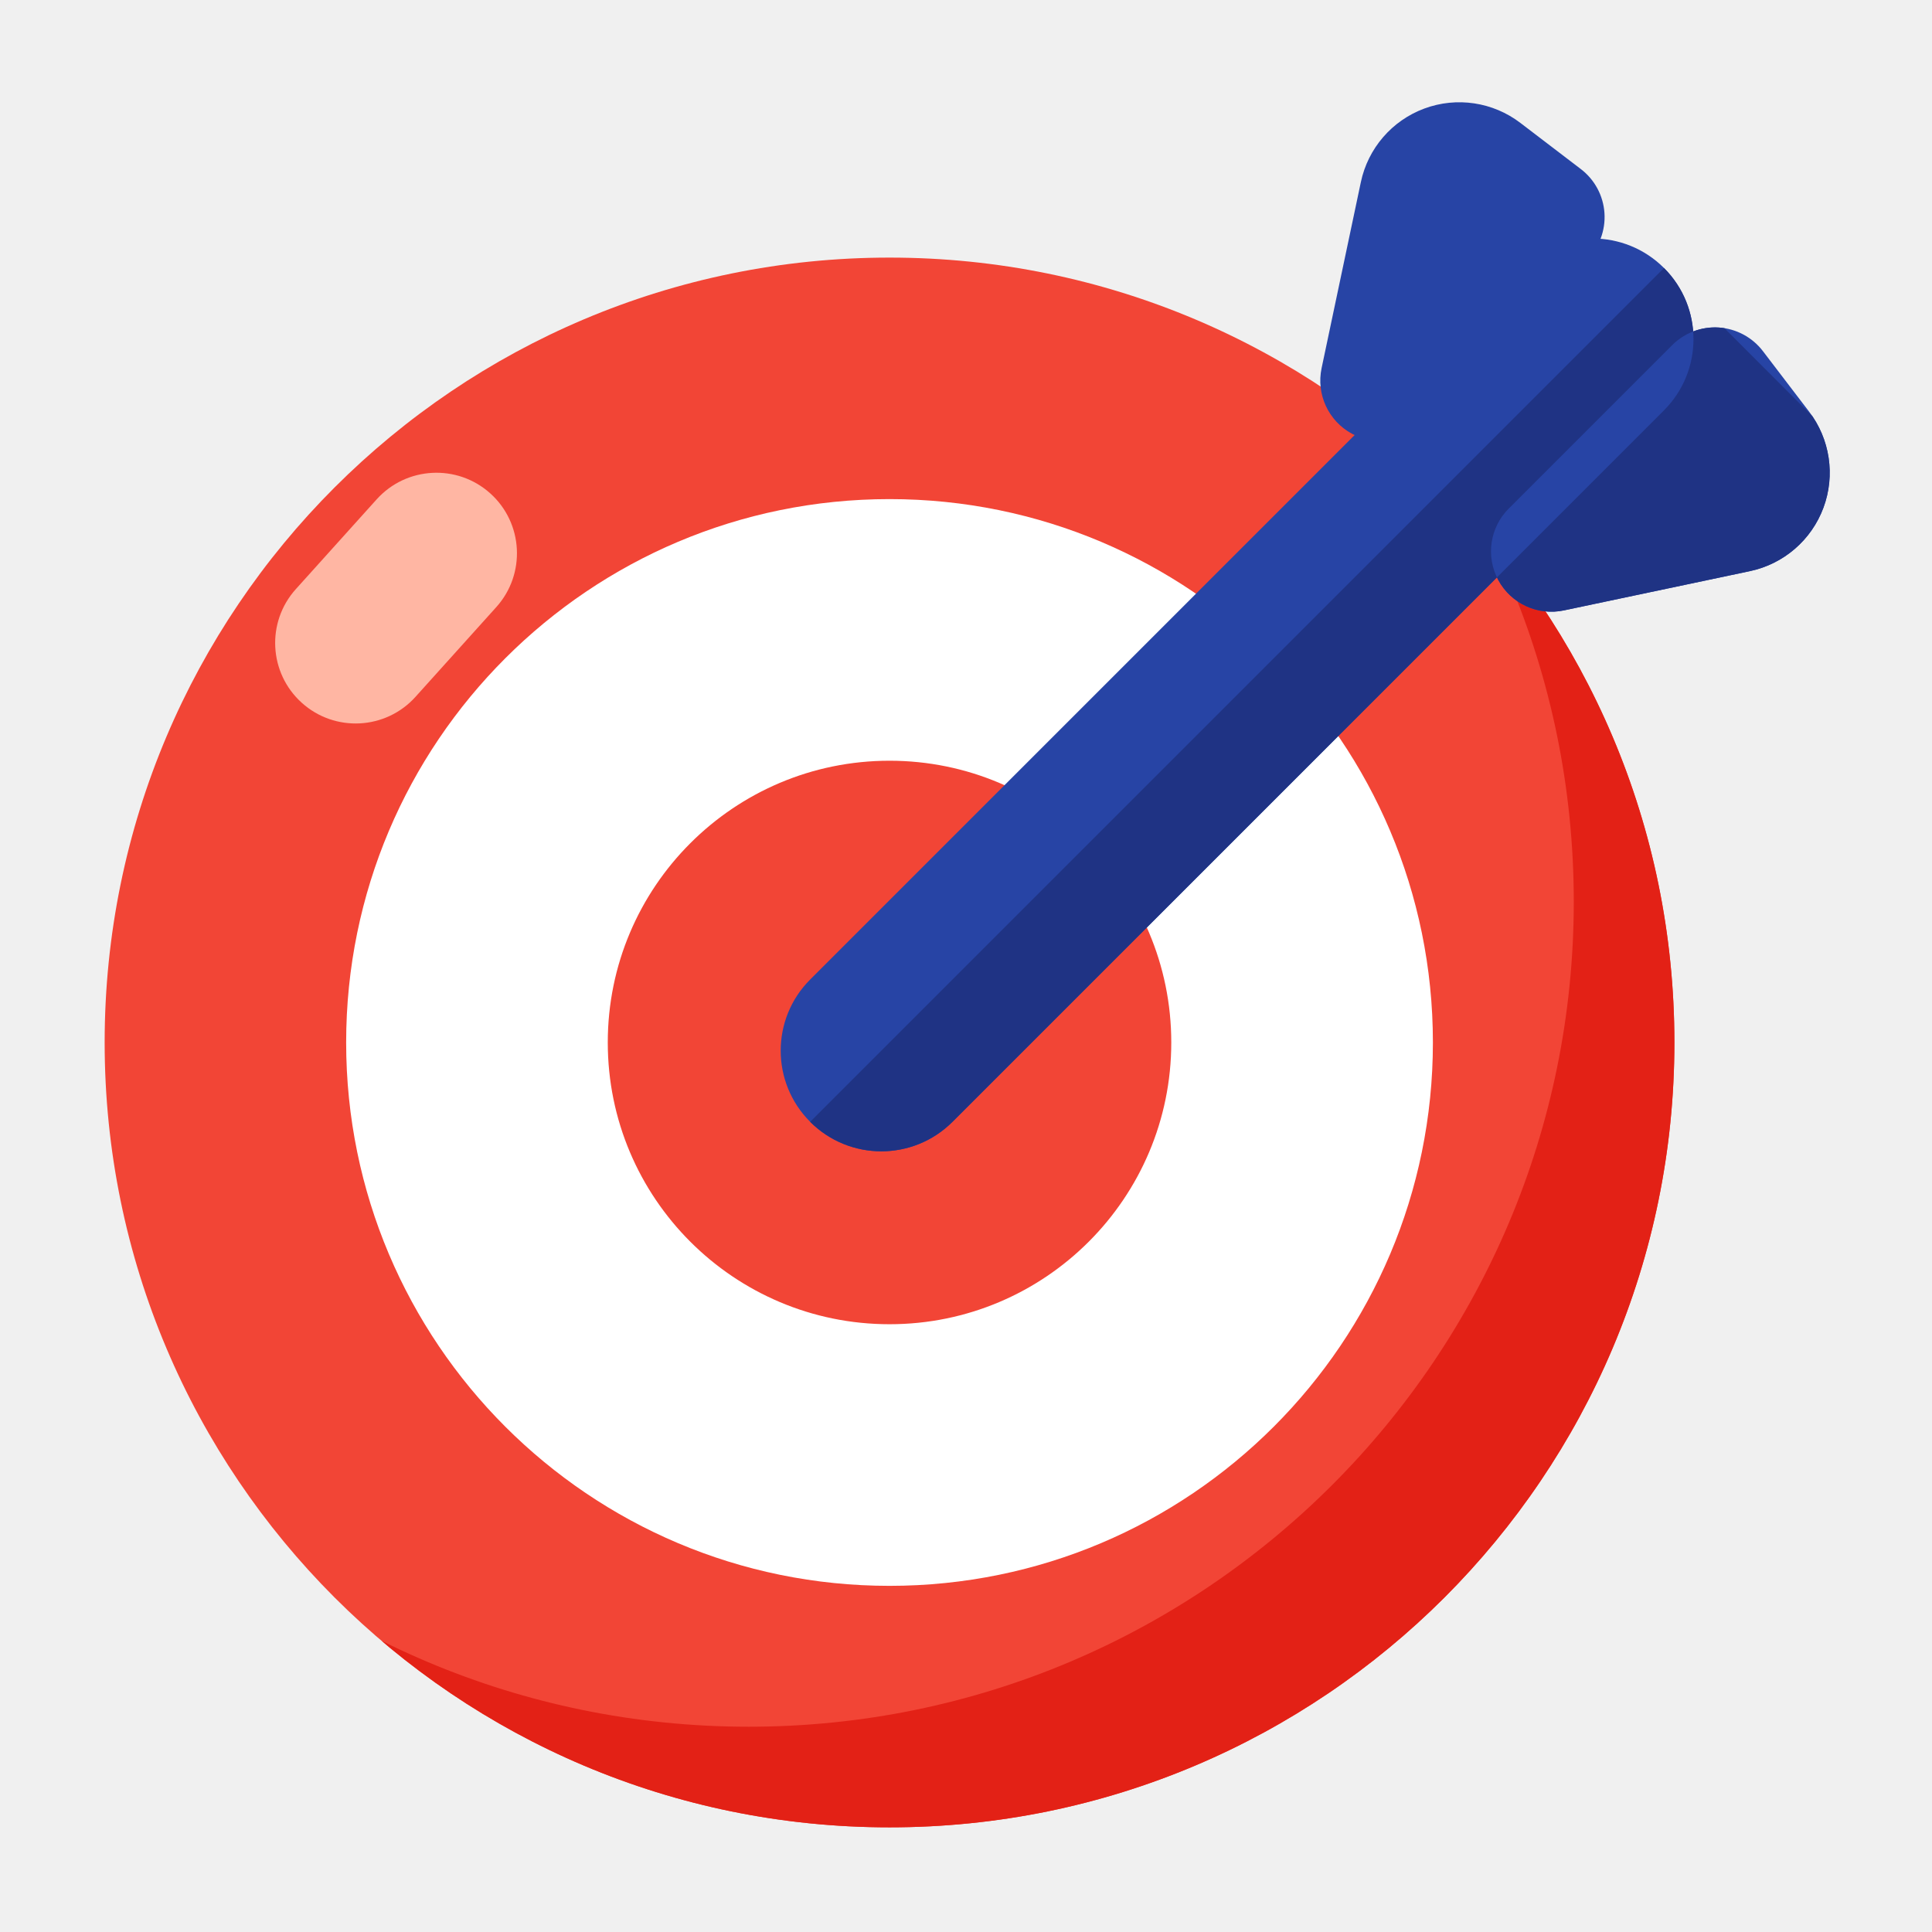
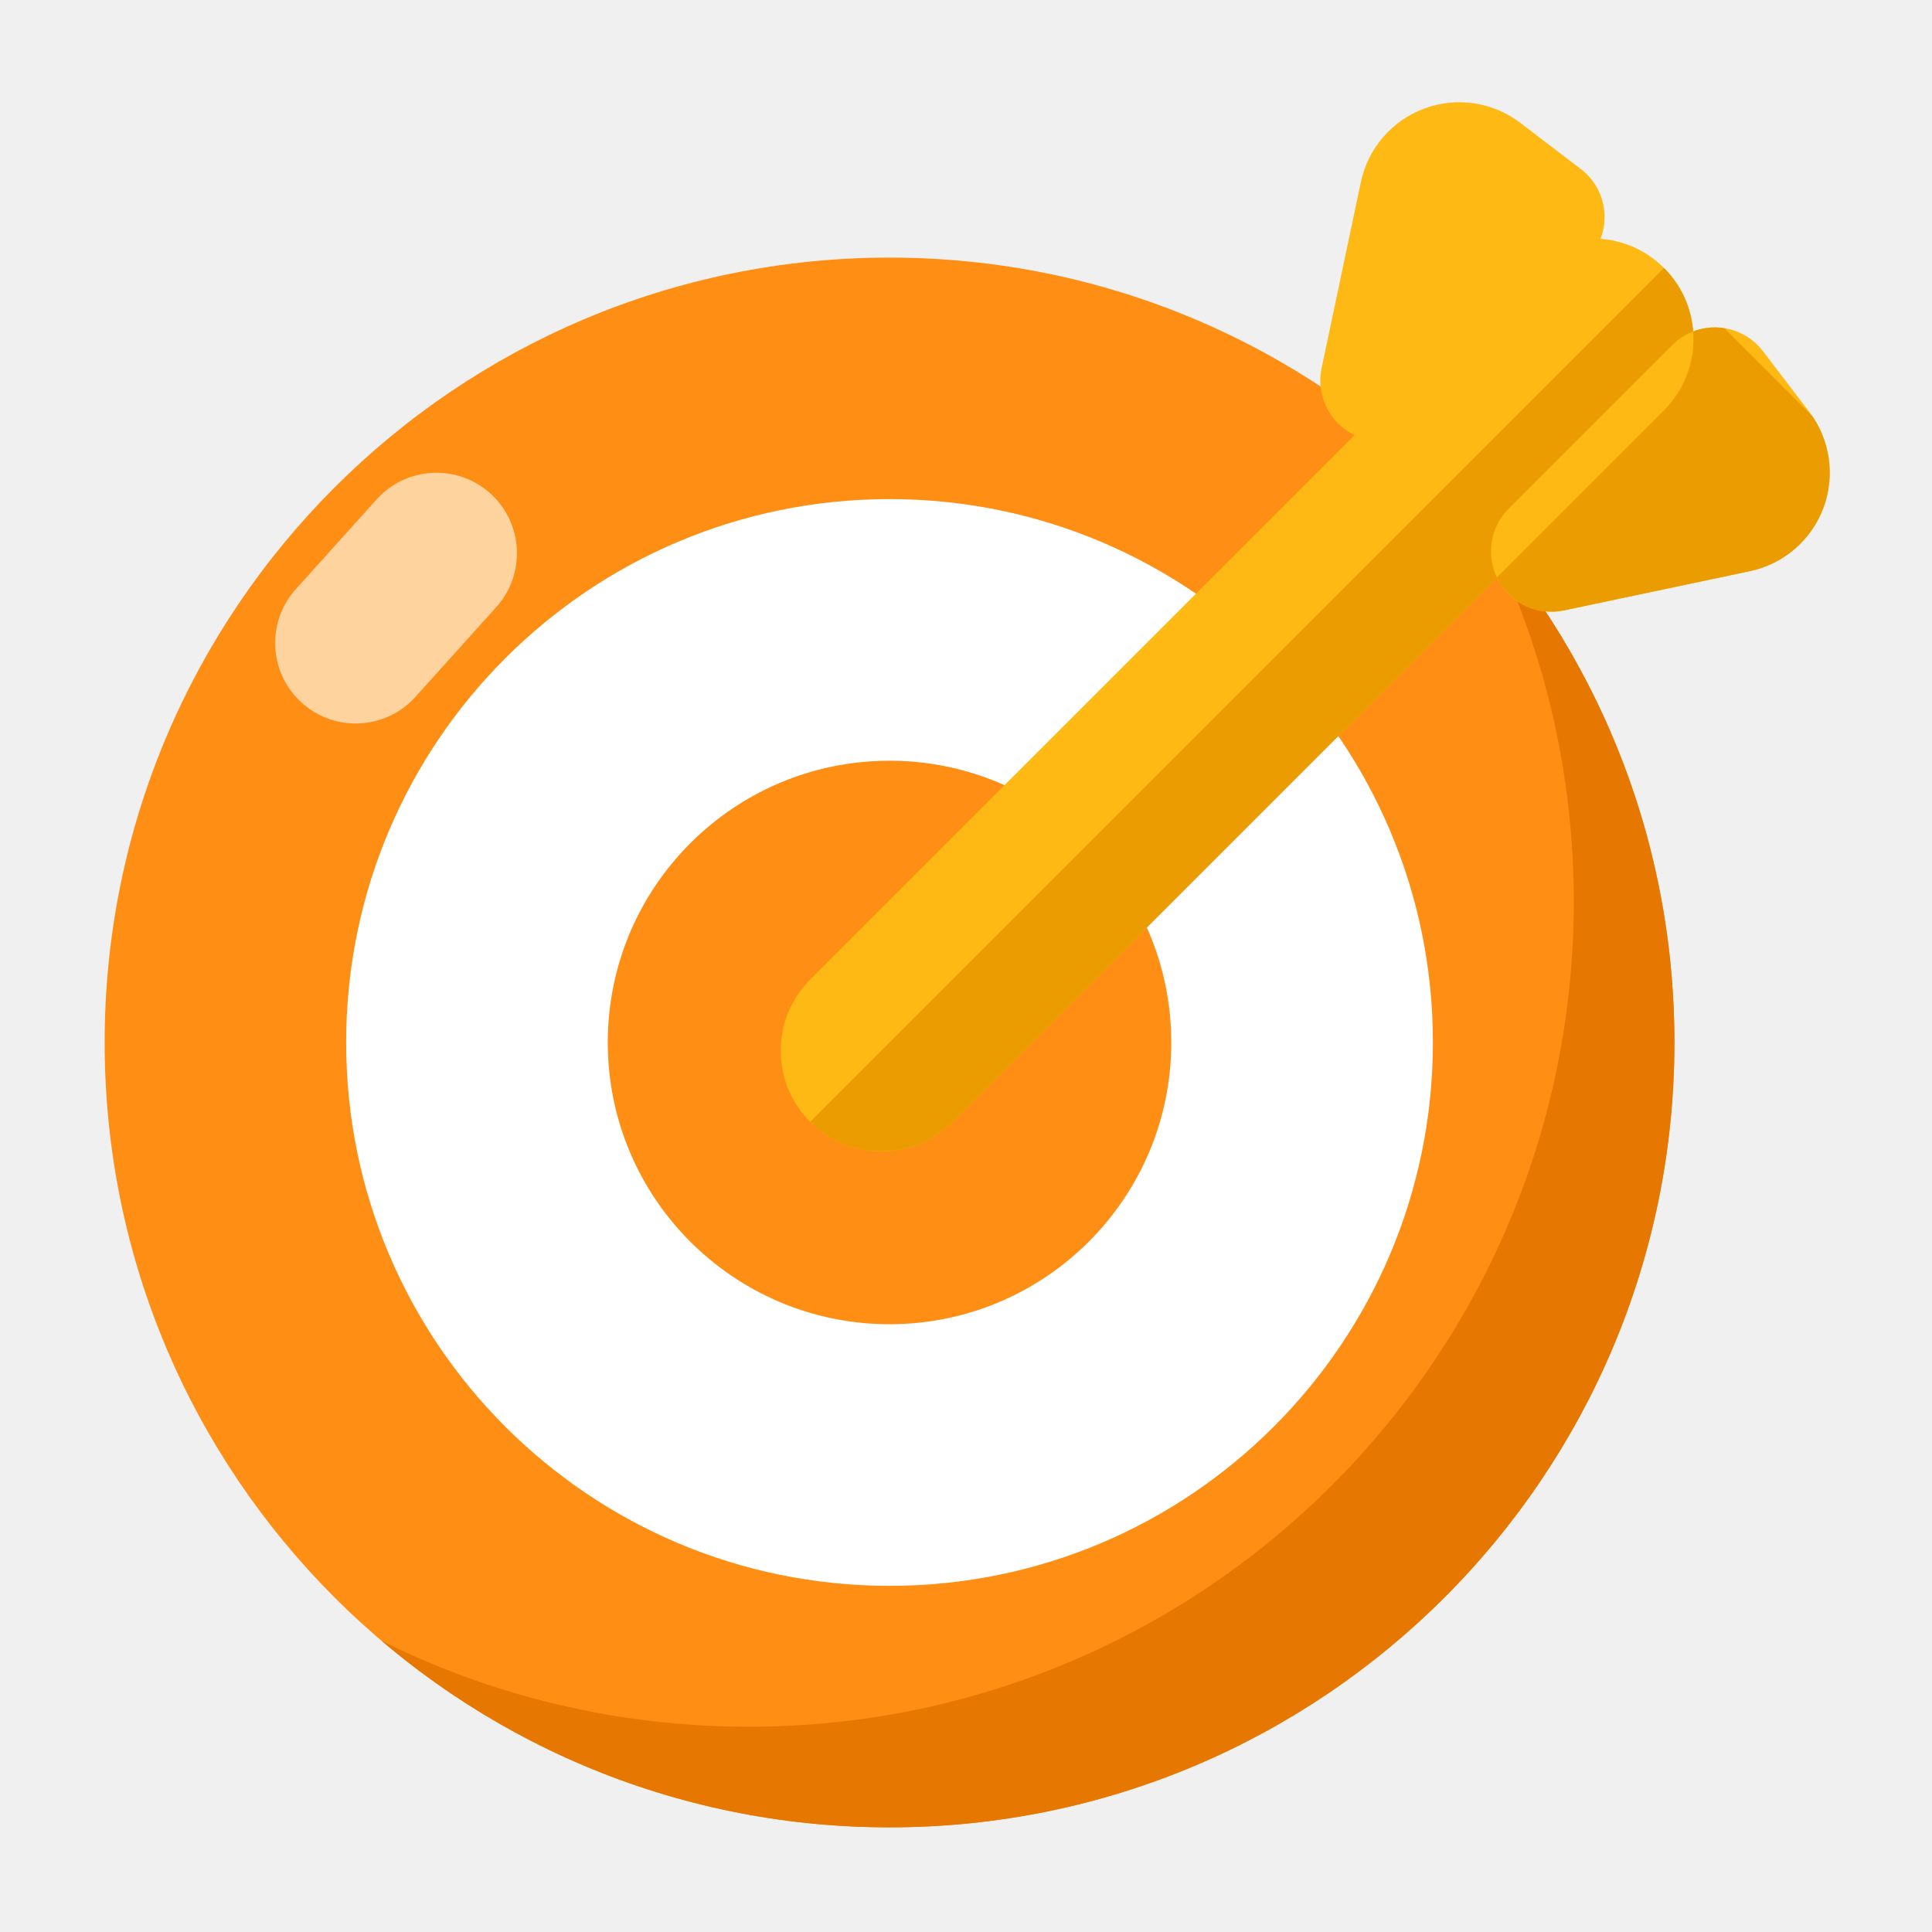
<svg xmlns="http://www.w3.org/2000/svg" viewBox="0 0 96 96" width="96" height="96">
  <g transform="translate(48.2 47.8) scale(1) translate(-48 -48)">
    <defs>
      <clipPath id="know-the-landing-base">
        <circle cx="44" cy="52" r="39" />
      </clipPath>
      <clipPath id="know-the-landing-dart">
        <rect x="31.27" y="29.73" width="60" height="10" rx="5" transform="rotate(135 61.27 34.73)" />
        <path d="M77.51 30.53L86.75 28.58A5 5 0 0 0 89.69 20.65L87.4 17.65A3 3 0 0 0 82.89 17.35L74.77 25.47A3 3 0 0 0 77.51 30.53Z" />
        <path d="M65.47 18.49L67.42 9.25A5 5 0 0 1 75.35 6.31L78.35 8.6A3 3 0 0 1 78.65 13.11L70.53 21.23A3 3 0 0 1 65.47 18.49Z" />
      </clipPath>
    </defs>
-     <g fill="#f24536">
+     <g fill="#ff8e14">
      <circle cx="44" cy="52" r="39" />
    </g>
-     <g fill="#e32116" clip-path="url(#know-the-landing-base)">
+     <g fill="#e67700" clip-path="url(#know-the-landing-base)">
      <path d="M4 52A40 40 0 1 0 84 52A40 40 0 1 0 4 52ZM-4 45A41 41 0 1 0 78 45A41 41 0 1 0 -4 45Z" fill-rule="evenodd" clip-rule="evenodd" />
    </g>
    <g fill="#ffffff">
      <path d="M17 52A27 27 0 1 0 71 52A27 27 0 1 0 17 52ZM30 52A14 14 0 1 0 58 52A14 14 0 1 0 30 52Z" fill-rule="evenodd" clip-rule="evenodd" />
    </g>
-     <g fill="#ffb6a3">
+     <g fill="#ffd39e">
      <rect x="12.48" y="25.92" width="14" height="8" rx="4" transform="rotate(132 19.48 29.92)" />
    </g>
-     <g fill="#2744a5">
+     <g fill="#ffb914">
      <rect x="31.27" y="29.73" width="60" height="10" rx="5" transform="rotate(135 61.27 34.73)" />
      <path d="M77.51 30.53L86.75 28.58A5 5 0 0 0 89.69 20.65L87.4 17.65A3 3 0 0 0 82.89 17.35L74.77 25.47A3 3 0 0 0 77.51 30.53Z" />
      <path d="M65.47 18.49L67.42 9.25A5 5 0 0 1 75.35 6.31L78.35 8.6A3 3 0 0 1 78.65 13.11L70.53 21.23A3 3 0 0 1 65.47 18.49Z" />
    </g>
-     <g fill="#1f3384" clip-path="url(#know-the-landing-dart)">
+     <g fill="#eb9c00" clip-path="url(#know-the-landing-dart)">
      <path d="M82.49 13.51L31.57 64.43A0 0 0 0 0 31.57 64.43L52.79 85.64A0 0 0 0 0 52.79 85.64L103.7 34.73A0 0 0 0 0 103.7 34.73L82.49 13.51A0 0 0 0 0 82.49 13.51Z" />
    </g>
  </g>
</svg>
